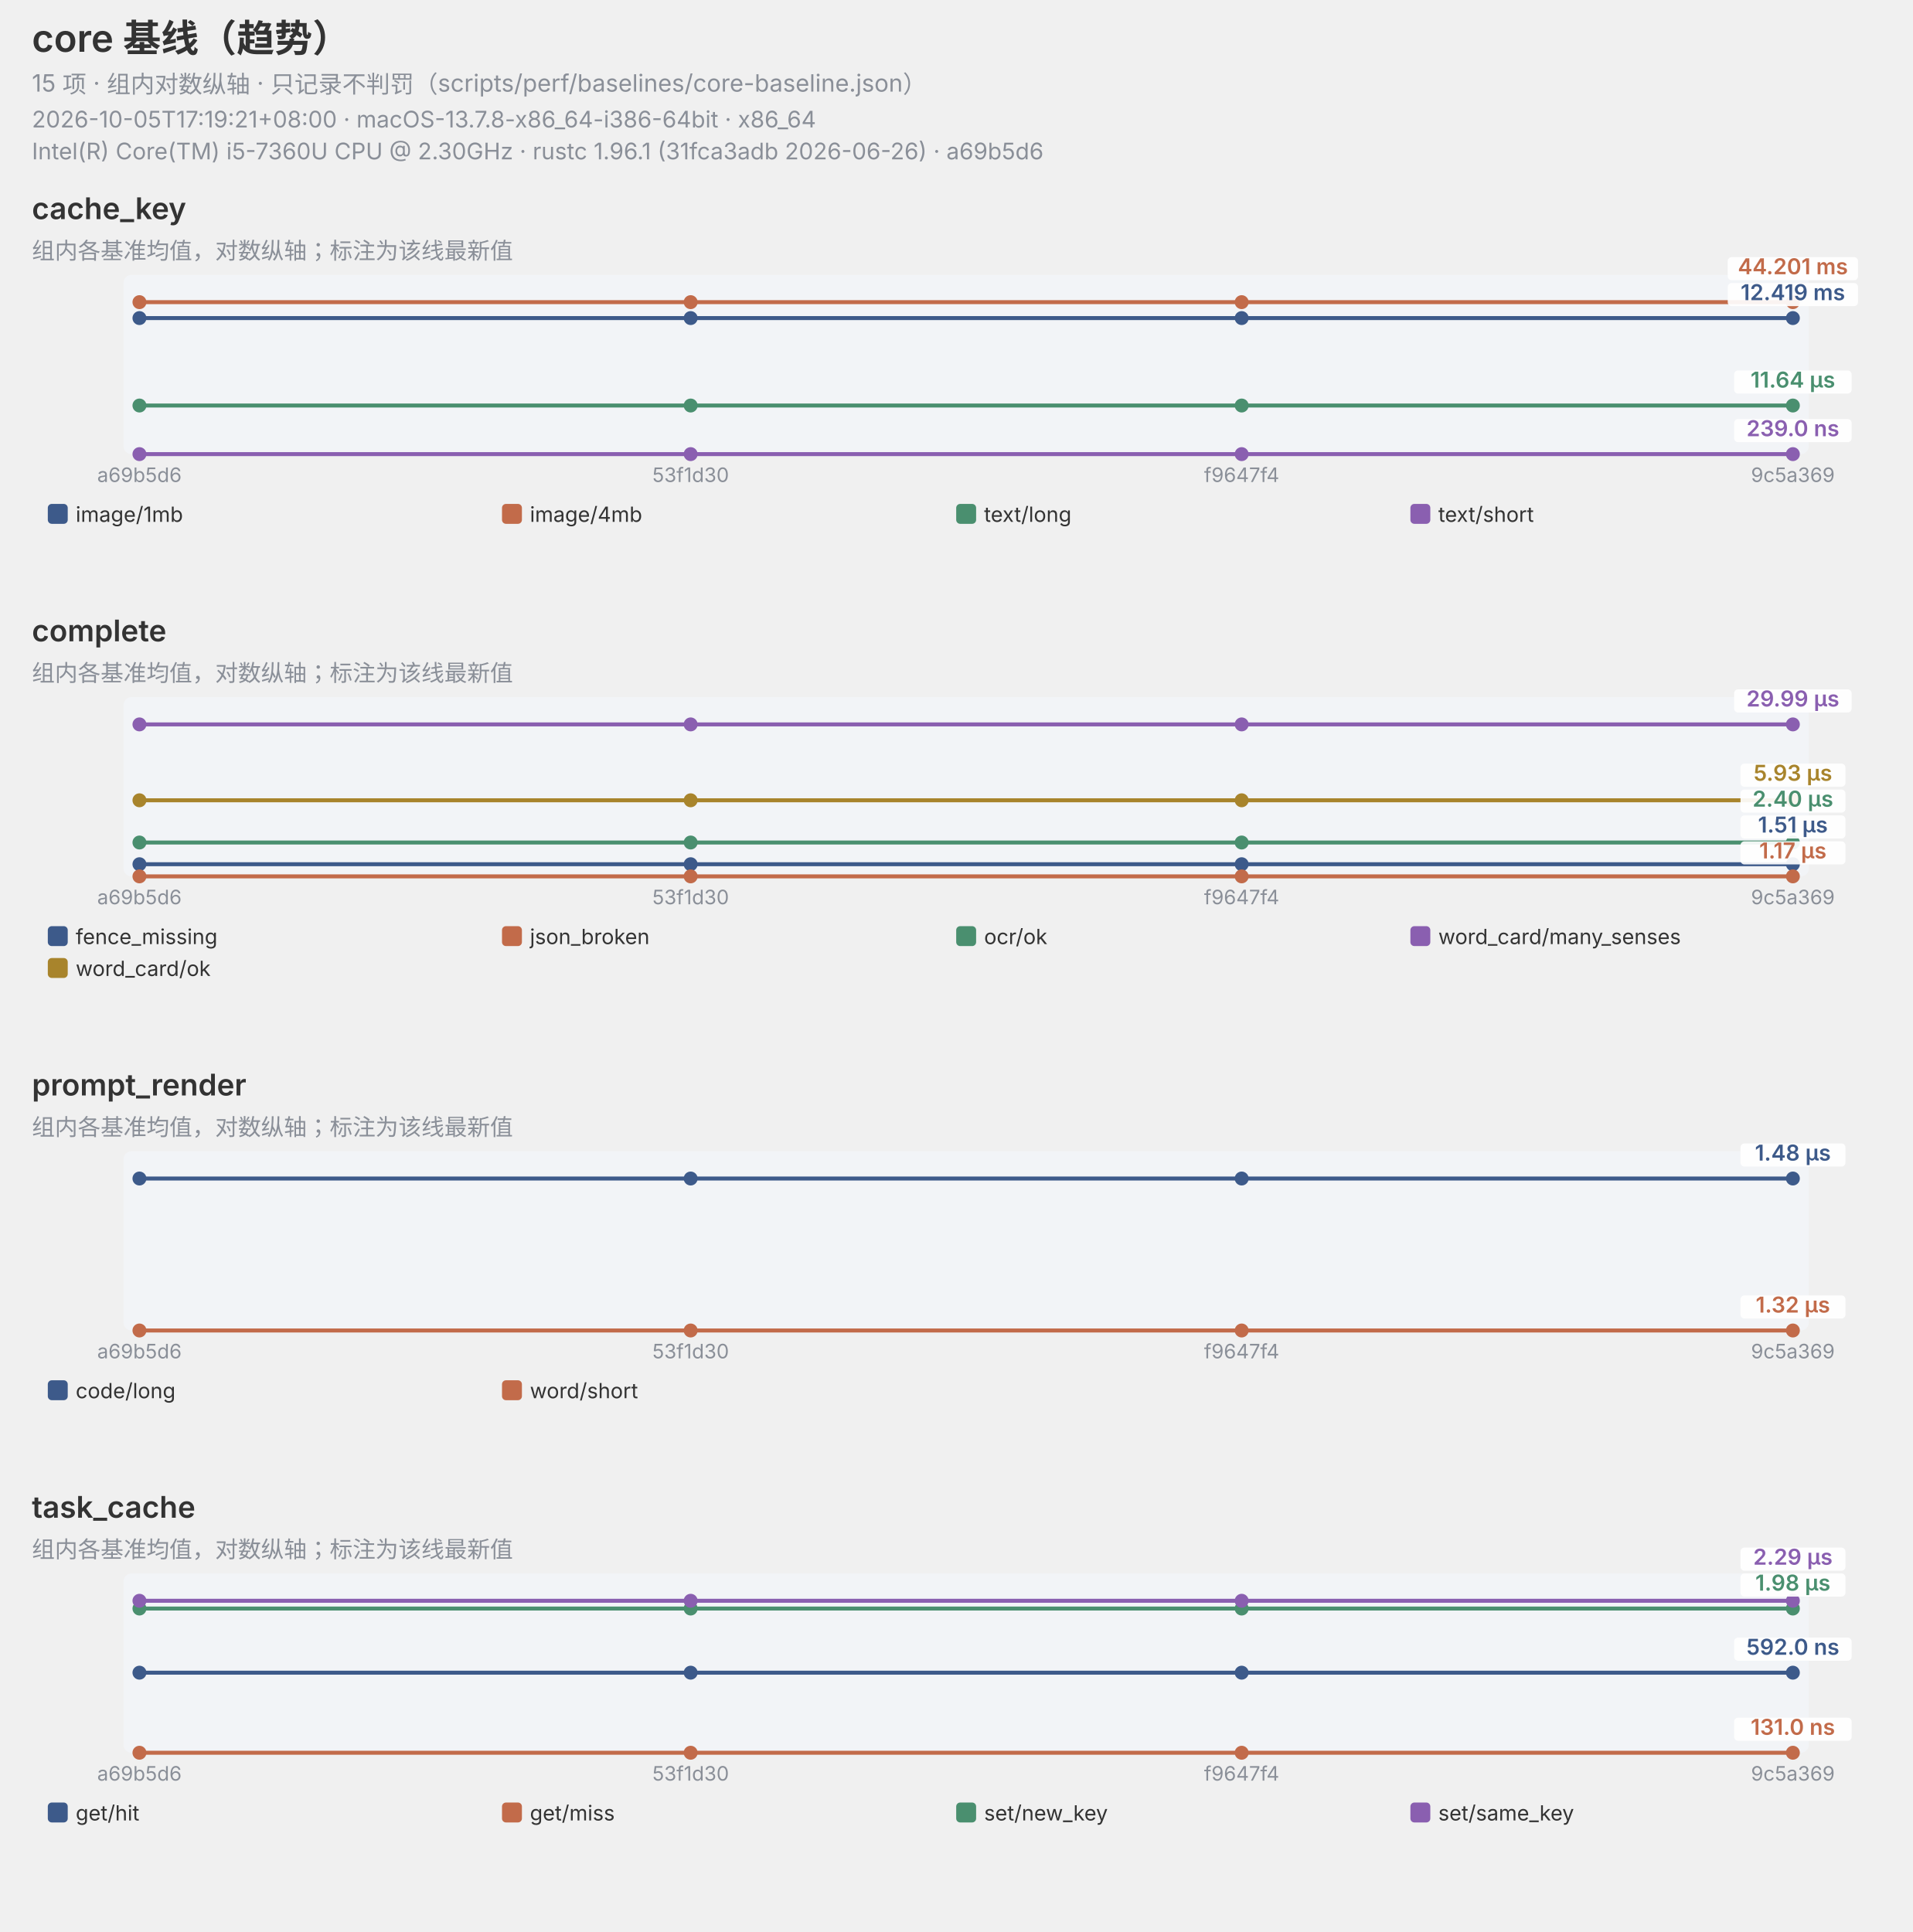
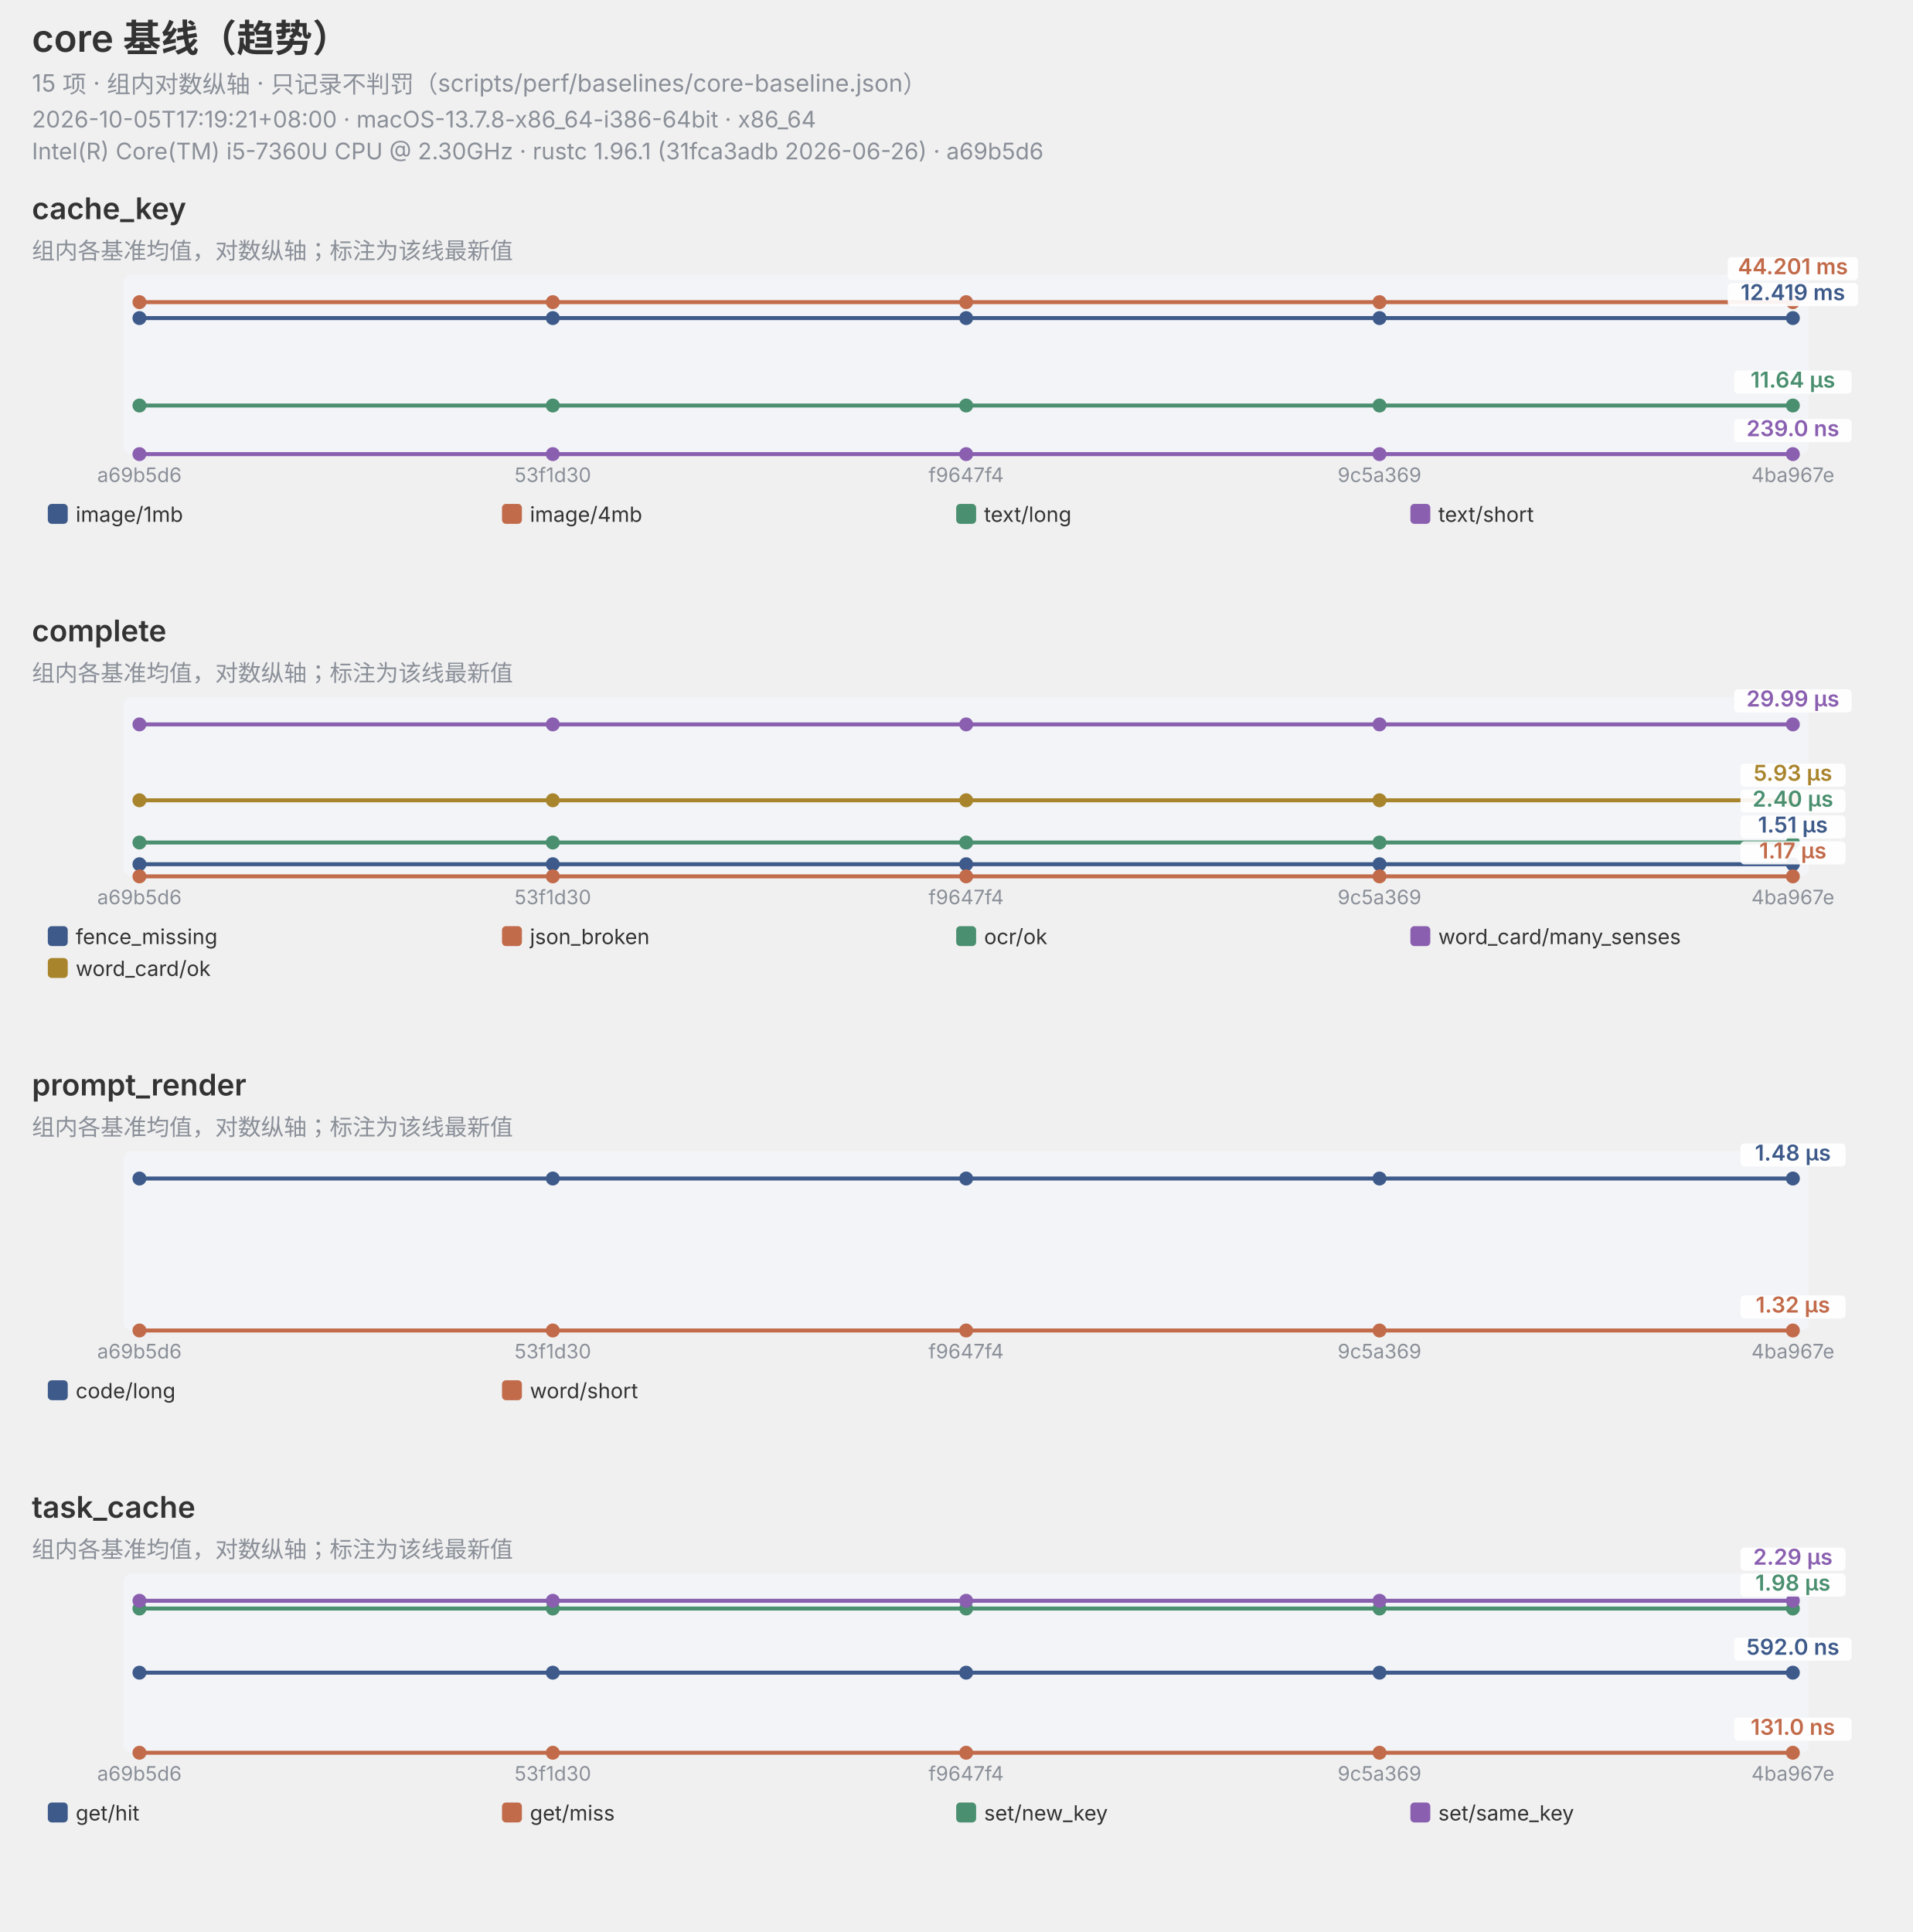
<svg xmlns="http://www.w3.org/2000/svg" width="960" height="970" viewBox="0 0 960 970" font-family="-apple-system, PingFang SC, Hiragino Sans GB, Microsoft YaHei, sans-serif">
  <text x="16.0" y="46.0" font-size="12" fill="#8a8f98" font-weight="400" text-anchor="start">15 项 · 组内对数纵轴 · 只记录不判罚（scripts/perf/baselines/core-baseline.json）</text>
  <text x="16.0" y="64.0" font-size="11.5" fill="#8a8f98" font-weight="400" text-anchor="start">2026-10-05T17:19:21+08:00 · macOS-13.7.8-x86_64-i386-64bit · x86_64</text>
  <text x="16.0" y="80.0" font-size="11.5" fill="#8a8f98" font-weight="400" text-anchor="start">Intel(R) Core(TM) i5-7360U CPU @ 2.30GHz · rustc 1.96.1 (31fca3adb 2026-06-26) · a69b5d6</text>
  <text x="16.0" y="110.0" font-size="15" fill="#333333" font-weight="600" text-anchor="start">cache_key</text>
  <text x="16.0" y="130.0" font-size="11.5" fill="#8a8f98" font-weight="400" text-anchor="start">组内各基准均值，对数纵轴；标注为该线最新值</text>
  <rect x="62.0" y="138.0" width="846.0" height="90" fill="#f2f4f7" rx="4" />
-   <polyline points="70.0,159.7 346.7,159.7 623.3,159.7 900.0,159.7" fill="none" stroke="#3d5a8a" stroke-width="2" />
+   <polyline points="70.0,159.7 277.5,159.7 485.0,159.7 692.5,159.7 900.0,159.7" fill="none" stroke="#3d5a8a" stroke-width="2" />
  <circle cx="70.0" cy="159.7" r="3.5" fill="#3d5a8a" />
-   <circle cx="346.7" cy="159.7" r="3.5" fill="#3d5a8a" />
-   <circle cx="623.3" cy="159.7" r="3.5" fill="#3d5a8a" />
+   <circle cx="277.5" cy="159.7" r="3.5" fill="#3d5a8a" />
+   <circle cx="485.0" cy="159.7" r="3.5" fill="#3d5a8a" />
+   <circle cx="692.5" cy="159.7" r="3.5" fill="#3d5a8a" />
  <circle cx="900.0" cy="159.7" r="3.5" fill="#3d5a8a" />
-   <polyline points="70.0,151.7 346.7,151.7 623.3,151.7 900.0,151.7" fill="none" stroke="#c26b4a" stroke-width="2" />
+   <polyline points="70.0,151.7 277.5,151.7 485.0,151.7 692.5,151.7 900.0,151.7" fill="none" stroke="#c26b4a" stroke-width="2" />
  <circle cx="70.0" cy="151.7" r="3.5" fill="#c26b4a" />
-   <circle cx="346.7" cy="151.7" r="3.5" fill="#c26b4a" />
-   <circle cx="623.3" cy="151.7" r="3.5" fill="#c26b4a" />
+   <circle cx="277.5" cy="151.7" r="3.5" fill="#c26b4a" />
+   <circle cx="485.0" cy="151.7" r="3.5" fill="#c26b4a" />
+   <circle cx="692.5" cy="151.7" r="3.5" fill="#c26b4a" />
  <circle cx="900.0" cy="151.7" r="3.5" fill="#c26b4a" />
-   <polyline points="70.0,203.6 346.7,203.6 623.3,203.6 900.0,203.6" fill="none" stroke="#4a8f6f" stroke-width="2" />
+   <polyline points="70.0,203.6 277.5,203.6 485.0,203.6 692.5,203.6 900.0,203.6" fill="none" stroke="#4a8f6f" stroke-width="2" />
  <circle cx="70.0" cy="203.6" r="3.5" fill="#4a8f6f" />
-   <circle cx="346.7" cy="203.6" r="3.5" fill="#4a8f6f" />
-   <circle cx="623.3" cy="203.6" r="3.5" fill="#4a8f6f" />
+   <circle cx="277.5" cy="203.6" r="3.5" fill="#4a8f6f" />
+   <circle cx="485.0" cy="203.6" r="3.5" fill="#4a8f6f" />
+   <circle cx="692.5" cy="203.6" r="3.5" fill="#4a8f6f" />
  <circle cx="900.0" cy="203.6" r="3.5" fill="#4a8f6f" />
-   <polyline points="70.0,228.0 346.7,228.0 623.3,228.0 900.0,228.0" fill="none" stroke="#8a5fb0" stroke-width="2" />
+   <polyline points="70.0,228.0 277.5,228.0 485.0,228.0 692.5,228.0 900.0,228.0" fill="none" stroke="#8a5fb0" stroke-width="2" />
  <circle cx="70.0" cy="228.0" r="3.5" fill="#8a5fb0" />
-   <circle cx="346.7" cy="228.0" r="3.5" fill="#8a5fb0" />
-   <circle cx="623.3" cy="228.0" r="3.5" fill="#8a5fb0" />
+   <circle cx="277.5" cy="228.0" r="3.5" fill="#8a5fb0" />
+   <circle cx="485.0" cy="228.0" r="3.5" fill="#8a5fb0" />
+   <circle cx="692.5" cy="228.0" r="3.5" fill="#8a5fb0" />
  <circle cx="900.0" cy="228.0" r="3.5" fill="#8a5fb0" />
  <rect x="870.5" y="210.4" width="59.0" height="11.6" fill="#ffffff" fill-opacity="0.92" rx="2" />
  <text x="900.0" y="219.0" font-size="11" fill="#8a5fb0" font-weight="600" text-anchor="middle">239.0 ns</text>
  <rect x="870.5" y="186.0" width="59.0" height="11.6" fill="#ffffff" fill-opacity="0.92" rx="2" />
  <text x="900.0" y="194.6" font-size="11" fill="#4a8f6f" font-weight="600" text-anchor="middle">11.64 µs</text>
  <rect x="867.3" y="142.1" width="65.4" height="11.6" fill="#ffffff" fill-opacity="0.92" rx="2" />
  <text x="900.0" y="150.7" font-size="11" fill="#3d5a8a" font-weight="600" text-anchor="middle">12.419 ms</text>
  <rect x="867.3" y="129.1" width="65.4" height="11.6" fill="#ffffff" fill-opacity="0.92" rx="2" />
  <text x="900.0" y="137.7" font-size="11" fill="#c26b4a" font-weight="600" text-anchor="middle">44.201 ms</text>
  <text x="70.0" y="242.0" font-size="10" fill="#8a8f98" font-weight="400" text-anchor="middle">a69b5d6</text>
-   <text x="346.7" y="242.0" font-size="10" fill="#8a8f98" font-weight="400" text-anchor="middle">53f1d30</text>
-   <text x="623.3" y="242.0" font-size="10" fill="#8a8f98" font-weight="400" text-anchor="middle">f9647f4</text>
-   <text x="900.0" y="242.0" font-size="10" fill="#8a8f98" font-weight="400" text-anchor="middle">9c5a369</text>
+   <text x="277.5" y="242.0" font-size="10" fill="#8a8f98" font-weight="400" text-anchor="middle">53f1d30</text>
+   <text x="485.0" y="242.0" font-size="10" fill="#8a8f98" font-weight="400" text-anchor="middle">f9647f4</text>
+   <text x="692.5" y="242.0" font-size="10" fill="#8a8f98" font-weight="400" text-anchor="middle">9c5a369</text>
+   <text x="900.0" y="242.0" font-size="10" fill="#8a8f98" font-weight="400" text-anchor="middle">4ba967e</text>
  <rect x="24.0" y="253.0" width="10.0" height="10" fill="#3d5a8a" rx="2" />
  <text x="38.0" y="262.0" font-size="10.5" fill="#333333" font-weight="400" text-anchor="start">image/1mb</text>
  <rect x="252.0" y="253.0" width="10.0" height="10" fill="#c26b4a" rx="2" />
  <text x="266.0" y="262.0" font-size="10.5" fill="#333333" font-weight="400" text-anchor="start">image/4mb</text>
  <rect x="480.0" y="253.0" width="10.0" height="10" fill="#4a8f6f" rx="2" />
  <text x="494.0" y="262.0" font-size="10.5" fill="#333333" font-weight="400" text-anchor="start">text/long</text>
  <rect x="708.0" y="253.0" width="10.0" height="10" fill="#8a5fb0" rx="2" />
  <text x="722.0" y="262.0" font-size="10.5" fill="#333333" font-weight="400" text-anchor="start">text/short</text>
  <text x="16.0" y="322.0" font-size="15" fill="#333333" font-weight="600" text-anchor="start">complete</text>
  <text x="16.0" y="342.0" font-size="11.5" fill="#8a8f98" font-weight="400" text-anchor="start">组内各基准均值，对数纵轴；标注为该线最新值</text>
  <rect x="62.0" y="350.0" width="846.0" height="90" fill="#f2f4f7" rx="4" />
-   <polyline points="70.0,433.9 346.7,433.9 623.3,433.9 900.0,433.9" fill="none" stroke="#3d5a8a" stroke-width="2" />
+   <polyline points="70.0,433.9 277.5,433.9 485.0,433.9 692.5,433.9 900.0,433.9" fill="none" stroke="#3d5a8a" stroke-width="2" />
  <circle cx="70.0" cy="433.9" r="3.5" fill="#3d5a8a" />
-   <circle cx="346.7" cy="433.9" r="3.5" fill="#3d5a8a" />
-   <circle cx="623.3" cy="433.9" r="3.5" fill="#3d5a8a" />
+   <circle cx="277.5" cy="433.9" r="3.5" fill="#3d5a8a" />
+   <circle cx="485.0" cy="433.9" r="3.5" fill="#3d5a8a" />
+   <circle cx="692.5" cy="433.9" r="3.5" fill="#3d5a8a" />
  <circle cx="900.0" cy="433.9" r="3.5" fill="#3d5a8a" />
-   <polyline points="70.0,440.0 346.7,440.0 623.3,440.0 900.0,440.0" fill="none" stroke="#c26b4a" stroke-width="2" />
+   <polyline points="70.0,440.0 277.5,440.0 485.0,440.0 692.5,440.0 900.0,440.0" fill="none" stroke="#c26b4a" stroke-width="2" />
  <circle cx="70.0" cy="440.0" r="3.5" fill="#c26b4a" />
-   <circle cx="346.7" cy="440.0" r="3.5" fill="#c26b4a" />
-   <circle cx="623.3" cy="440.0" r="3.5" fill="#c26b4a" />
+   <circle cx="277.5" cy="440.0" r="3.5" fill="#c26b4a" />
+   <circle cx="485.0" cy="440.0" r="3.5" fill="#c26b4a" />
+   <circle cx="692.5" cy="440.0" r="3.5" fill="#c26b4a" />
  <circle cx="900.0" cy="440.0" r="3.5" fill="#c26b4a" />
-   <polyline points="70.0,423.0 346.7,423.0 623.3,423.0 900.0,423.0" fill="none" stroke="#4a8f6f" stroke-width="2" />
+   <polyline points="70.0,423.0 277.5,423.0 485.0,423.0 692.5,423.0 900.0,423.0" fill="none" stroke="#4a8f6f" stroke-width="2" />
  <circle cx="70.0" cy="423.0" r="3.5" fill="#4a8f6f" />
-   <circle cx="346.7" cy="423.0" r="3.5" fill="#4a8f6f" />
-   <circle cx="623.3" cy="423.0" r="3.5" fill="#4a8f6f" />
+   <circle cx="277.5" cy="423.0" r="3.5" fill="#4a8f6f" />
+   <circle cx="485.0" cy="423.0" r="3.5" fill="#4a8f6f" />
+   <circle cx="692.5" cy="423.0" r="3.5" fill="#4a8f6f" />
  <circle cx="900.0" cy="423.0" r="3.5" fill="#4a8f6f" />
-   <polyline points="70.0,363.7 346.7,363.7 623.3,363.7 900.0,363.7" fill="none" stroke="#8a5fb0" stroke-width="2" />
+   <polyline points="70.0,363.7 277.5,363.7 485.0,363.7 692.5,363.7 900.0,363.7" fill="none" stroke="#8a5fb0" stroke-width="2" />
  <circle cx="70.0" cy="363.7" r="3.5" fill="#8a5fb0" />
-   <circle cx="346.7" cy="363.7" r="3.5" fill="#8a5fb0" />
-   <circle cx="623.3" cy="363.7" r="3.5" fill="#8a5fb0" />
+   <circle cx="277.5" cy="363.7" r="3.5" fill="#8a5fb0" />
+   <circle cx="485.0" cy="363.7" r="3.5" fill="#8a5fb0" />
+   <circle cx="692.5" cy="363.7" r="3.5" fill="#8a5fb0" />
  <circle cx="900.0" cy="363.7" r="3.5" fill="#8a5fb0" />
-   <polyline points="70.0,401.8 346.7,401.8 623.3,401.8 900.0,401.8" fill="none" stroke="#a8842c" stroke-width="2" />
+   <polyline points="70.0,401.8 277.5,401.8 485.0,401.8 692.5,401.8 900.0,401.8" fill="none" stroke="#a8842c" stroke-width="2" />
  <circle cx="70.0" cy="401.8" r="3.5" fill="#a8842c" />
-   <circle cx="346.7" cy="401.8" r="3.5" fill="#a8842c" />
-   <circle cx="623.3" cy="401.8" r="3.5" fill="#a8842c" />
+   <circle cx="277.5" cy="401.8" r="3.5" fill="#a8842c" />
+   <circle cx="485.0" cy="401.8" r="3.5" fill="#a8842c" />
+   <circle cx="692.5" cy="401.8" r="3.5" fill="#a8842c" />
  <circle cx="900.0" cy="401.8" r="3.5" fill="#a8842c" />
  <rect x="873.7" y="422.4" width="52.7" height="11.6" fill="#ffffff" fill-opacity="0.92" rx="2" />
  <text x="900.0" y="431.0" font-size="11" fill="#c26b4a" font-weight="600" text-anchor="middle">1.17 µs</text>
  <rect x="873.7" y="409.4" width="52.7" height="11.6" fill="#ffffff" fill-opacity="0.92" rx="2" />
  <text x="900.0" y="418.0" font-size="11" fill="#3d5a8a" font-weight="600" text-anchor="middle">1.51 µs</text>
  <rect x="873.7" y="396.4" width="52.7" height="11.6" fill="#ffffff" fill-opacity="0.92" rx="2" />
  <text x="900.0" y="405.0" font-size="11" fill="#4a8f6f" font-weight="600" text-anchor="middle">2.40 µs</text>
  <rect x="873.7" y="383.4" width="52.7" height="11.6" fill="#ffffff" fill-opacity="0.92" rx="2" />
  <text x="900.0" y="392.0" font-size="11" fill="#a8842c" font-weight="600" text-anchor="middle">5.93 µs</text>
  <rect x="870.5" y="346.1" width="59.0" height="11.6" fill="#ffffff" fill-opacity="0.92" rx="2" />
  <text x="900.0" y="354.7" font-size="11" fill="#8a5fb0" font-weight="600" text-anchor="middle">29.99 µs</text>
  <text x="70.0" y="454.0" font-size="10" fill="#8a8f98" font-weight="400" text-anchor="middle">a69b5d6</text>
-   <text x="346.7" y="454.0" font-size="10" fill="#8a8f98" font-weight="400" text-anchor="middle">53f1d30</text>
-   <text x="623.3" y="454.0" font-size="10" fill="#8a8f98" font-weight="400" text-anchor="middle">f9647f4</text>
-   <text x="900.0" y="454.0" font-size="10" fill="#8a8f98" font-weight="400" text-anchor="middle">9c5a369</text>
+   <text x="277.5" y="454.0" font-size="10" fill="#8a8f98" font-weight="400" text-anchor="middle">53f1d30</text>
+   <text x="485.0" y="454.0" font-size="10" fill="#8a8f98" font-weight="400" text-anchor="middle">f9647f4</text>
+   <text x="692.5" y="454.0" font-size="10" fill="#8a8f98" font-weight="400" text-anchor="middle">9c5a369</text>
+   <text x="900.0" y="454.0" font-size="10" fill="#8a8f98" font-weight="400" text-anchor="middle">4ba967e</text>
  <rect x="24.0" y="465.0" width="10.0" height="10" fill="#3d5a8a" rx="2" />
  <text x="38.0" y="474.0" font-size="10.5" fill="#333333" font-weight="400" text-anchor="start">fence_missing</text>
  <rect x="252.0" y="465.0" width="10.0" height="10" fill="#c26b4a" rx="2" />
  <text x="266.0" y="474.0" font-size="10.5" fill="#333333" font-weight="400" text-anchor="start">json_broken</text>
  <rect x="480.0" y="465.0" width="10.0" height="10" fill="#4a8f6f" rx="2" />
  <text x="494.0" y="474.0" font-size="10.5" fill="#333333" font-weight="400" text-anchor="start">ocr/ok</text>
  <rect x="708.0" y="465.0" width="10.0" height="10" fill="#8a5fb0" rx="2" />
  <text x="722.0" y="474.0" font-size="10.5" fill="#333333" font-weight="400" text-anchor="start">word_card/many_senses</text>
  <rect x="24.0" y="481.0" width="10.0" height="10" fill="#a8842c" rx="2" />
  <text x="38.0" y="490.0" font-size="10.5" fill="#333333" font-weight="400" text-anchor="start">word_card/ok</text>
  <text x="16.0" y="550.0" font-size="15" fill="#333333" font-weight="600" text-anchor="start">prompt_render</text>
  <text x="16.0" y="570.0" font-size="11.5" fill="#8a8f98" font-weight="400" text-anchor="start">组内各基准均值，对数纵轴；标注为该线最新值</text>
  <rect x="62.0" y="578.0" width="846.0" height="90" fill="#f2f4f7" rx="4" />
-   <polyline points="70.0,591.7 346.7,591.7 623.3,591.7 900.0,591.7" fill="none" stroke="#3d5a8a" stroke-width="2" />
+   <polyline points="70.0,591.7 277.5,591.7 485.0,591.7 692.5,591.7 900.0,591.7" fill="none" stroke="#3d5a8a" stroke-width="2" />
  <circle cx="70.0" cy="591.7" r="3.5" fill="#3d5a8a" />
-   <circle cx="346.7" cy="591.7" r="3.5" fill="#3d5a8a" />
-   <circle cx="623.3" cy="591.7" r="3.5" fill="#3d5a8a" />
+   <circle cx="277.5" cy="591.7" r="3.5" fill="#3d5a8a" />
+   <circle cx="485.0" cy="591.7" r="3.5" fill="#3d5a8a" />
+   <circle cx="692.5" cy="591.7" r="3.5" fill="#3d5a8a" />
  <circle cx="900.0" cy="591.7" r="3.5" fill="#3d5a8a" />
-   <polyline points="70.0,668.0 346.7,668.0 623.3,668.0 900.0,668.0" fill="none" stroke="#c26b4a" stroke-width="2" />
+   <polyline points="70.0,668.0 277.5,668.0 485.0,668.0 692.5,668.0 900.0,668.0" fill="none" stroke="#c26b4a" stroke-width="2" />
  <circle cx="70.0" cy="668.0" r="3.5" fill="#c26b4a" />
-   <circle cx="346.7" cy="668.0" r="3.5" fill="#c26b4a" />
-   <circle cx="623.3" cy="668.0" r="3.5" fill="#c26b4a" />
+   <circle cx="277.5" cy="668.0" r="3.5" fill="#c26b4a" />
+   <circle cx="485.0" cy="668.0" r="3.5" fill="#c26b4a" />
+   <circle cx="692.5" cy="668.0" r="3.5" fill="#c26b4a" />
  <circle cx="900.0" cy="668.0" r="3.5" fill="#c26b4a" />
  <rect x="873.7" y="650.4" width="52.7" height="11.6" fill="#ffffff" fill-opacity="0.92" rx="2" />
  <text x="900.0" y="659.0" font-size="11" fill="#c26b4a" font-weight="600" text-anchor="middle">1.32 µs</text>
  <rect x="873.7" y="574.1" width="52.7" height="11.6" fill="#ffffff" fill-opacity="0.92" rx="2" />
  <text x="900.0" y="582.7" font-size="11" fill="#3d5a8a" font-weight="600" text-anchor="middle">1.48 µs</text>
  <text x="70.0" y="682.0" font-size="10" fill="#8a8f98" font-weight="400" text-anchor="middle">a69b5d6</text>
-   <text x="346.7" y="682.0" font-size="10" fill="#8a8f98" font-weight="400" text-anchor="middle">53f1d30</text>
-   <text x="623.3" y="682.0" font-size="10" fill="#8a8f98" font-weight="400" text-anchor="middle">f9647f4</text>
-   <text x="900.0" y="682.0" font-size="10" fill="#8a8f98" font-weight="400" text-anchor="middle">9c5a369</text>
+   <text x="277.5" y="682.0" font-size="10" fill="#8a8f98" font-weight="400" text-anchor="middle">53f1d30</text>
+   <text x="485.0" y="682.0" font-size="10" fill="#8a8f98" font-weight="400" text-anchor="middle">f9647f4</text>
+   <text x="692.5" y="682.0" font-size="10" fill="#8a8f98" font-weight="400" text-anchor="middle">9c5a369</text>
+   <text x="900.0" y="682.0" font-size="10" fill="#8a8f98" font-weight="400" text-anchor="middle">4ba967e</text>
  <rect x="24.0" y="693.0" width="10.0" height="10" fill="#3d5a8a" rx="2" />
  <text x="38.0" y="702.0" font-size="10.5" fill="#333333" font-weight="400" text-anchor="start">code/long</text>
  <rect x="252.0" y="693.0" width="10.0" height="10" fill="#c26b4a" rx="2" />
  <text x="266.0" y="702.0" font-size="10.5" fill="#333333" font-weight="400" text-anchor="start">word/short</text>
  <text x="16.0" y="762.0" font-size="15" fill="#333333" font-weight="600" text-anchor="start">task_cache</text>
  <text x="16.0" y="782.0" font-size="11.5" fill="#8a8f98" font-weight="400" text-anchor="start">组内各基准均值，对数纵轴；标注为该线最新值</text>
  <rect x="62.0" y="790.0" width="846.0" height="90" fill="#f2f4f7" rx="4" />
-   <polyline points="70.0,839.8 346.7,839.8 623.3,839.8 900.0,839.8" fill="none" stroke="#3d5a8a" stroke-width="2" />
+   <polyline points="70.0,839.8 277.5,839.8 485.0,839.8 692.5,839.8 900.0,839.8" fill="none" stroke="#3d5a8a" stroke-width="2" />
  <circle cx="70.0" cy="839.8" r="3.5" fill="#3d5a8a" />
-   <circle cx="346.7" cy="839.8" r="3.5" fill="#3d5a8a" />
-   <circle cx="623.3" cy="839.8" r="3.5" fill="#3d5a8a" />
+   <circle cx="277.5" cy="839.8" r="3.5" fill="#3d5a8a" />
+   <circle cx="485.0" cy="839.8" r="3.5" fill="#3d5a8a" />
+   <circle cx="692.5" cy="839.8" r="3.5" fill="#3d5a8a" />
  <circle cx="900.0" cy="839.8" r="3.5" fill="#3d5a8a" />
-   <polyline points="70.0,880.0 346.7,880.0 623.3,880.0 900.0,880.0" fill="none" stroke="#c26b4a" stroke-width="2" />
+   <polyline points="70.0,880.0 277.5,880.0 485.0,880.0 692.5,880.0 900.0,880.0" fill="none" stroke="#c26b4a" stroke-width="2" />
  <circle cx="70.0" cy="880.0" r="3.5" fill="#c26b4a" />
-   <circle cx="346.7" cy="880.0" r="3.5" fill="#c26b4a" />
-   <circle cx="623.3" cy="880.0" r="3.5" fill="#c26b4a" />
+   <circle cx="277.5" cy="880.0" r="3.5" fill="#c26b4a" />
+   <circle cx="485.0" cy="880.0" r="3.5" fill="#c26b4a" />
+   <circle cx="692.5" cy="880.0" r="3.5" fill="#c26b4a" />
  <circle cx="900.0" cy="880.0" r="3.5" fill="#c26b4a" />
-   <polyline points="70.0,807.6 346.7,807.6 623.3,807.6 900.0,807.6" fill="none" stroke="#4a8f6f" stroke-width="2" />
+   <polyline points="70.0,807.6 277.5,807.6 485.0,807.6 692.5,807.6 900.0,807.6" fill="none" stroke="#4a8f6f" stroke-width="2" />
  <circle cx="70.0" cy="807.6" r="3.5" fill="#4a8f6f" />
-   <circle cx="346.7" cy="807.6" r="3.5" fill="#4a8f6f" />
-   <circle cx="623.3" cy="807.6" r="3.5" fill="#4a8f6f" />
+   <circle cx="277.5" cy="807.6" r="3.5" fill="#4a8f6f" />
+   <circle cx="485.0" cy="807.6" r="3.5" fill="#4a8f6f" />
+   <circle cx="692.5" cy="807.6" r="3.5" fill="#4a8f6f" />
  <circle cx="900.0" cy="807.6" r="3.5" fill="#4a8f6f" />
-   <polyline points="70.0,803.7 346.7,803.7 623.3,803.7 900.0,803.7" fill="none" stroke="#8a5fb0" stroke-width="2" />
+   <polyline points="70.0,803.7 277.5,803.7 485.0,803.7 692.5,803.7 900.0,803.7" fill="none" stroke="#8a5fb0" stroke-width="2" />
  <circle cx="70.0" cy="803.7" r="3.5" fill="#8a5fb0" />
-   <circle cx="346.7" cy="803.7" r="3.5" fill="#8a5fb0" />
-   <circle cx="623.3" cy="803.7" r="3.5" fill="#8a5fb0" />
+   <circle cx="277.5" cy="803.7" r="3.5" fill="#8a5fb0" />
+   <circle cx="485.0" cy="803.7" r="3.5" fill="#8a5fb0" />
+   <circle cx="692.5" cy="803.7" r="3.5" fill="#8a5fb0" />
  <circle cx="900.0" cy="803.7" r="3.5" fill="#8a5fb0" />
  <rect x="870.5" y="862.4" width="59.0" height="11.6" fill="#ffffff" fill-opacity="0.92" rx="2" />
  <text x="900.0" y="871.0" font-size="11" fill="#c26b4a" font-weight="600" text-anchor="middle">131.0 ns</text>
  <rect x="870.5" y="822.2" width="59.0" height="11.6" fill="#ffffff" fill-opacity="0.92" rx="2" />
  <text x="900.0" y="830.8" font-size="11" fill="#3d5a8a" font-weight="600" text-anchor="middle">592.0 ns</text>
  <rect x="873.7" y="790.0" width="52.7" height="11.6" fill="#ffffff" fill-opacity="0.92" rx="2" />
  <text x="900.0" y="798.6" font-size="11" fill="#4a8f6f" font-weight="600" text-anchor="middle">1.98 µs</text>
  <rect x="873.7" y="777.0" width="52.7" height="11.6" fill="#ffffff" fill-opacity="0.92" rx="2" />
  <text x="900.0" y="785.6" font-size="11" fill="#8a5fb0" font-weight="600" text-anchor="middle">2.29 µs</text>
  <text x="70.0" y="894.0" font-size="10" fill="#8a8f98" font-weight="400" text-anchor="middle">a69b5d6</text>
-   <text x="346.7" y="894.0" font-size="10" fill="#8a8f98" font-weight="400" text-anchor="middle">53f1d30</text>
-   <text x="623.3" y="894.0" font-size="10" fill="#8a8f98" font-weight="400" text-anchor="middle">f9647f4</text>
-   <text x="900.0" y="894.0" font-size="10" fill="#8a8f98" font-weight="400" text-anchor="middle">9c5a369</text>
+   <text x="277.5" y="894.0" font-size="10" fill="#8a8f98" font-weight="400" text-anchor="middle">53f1d30</text>
+   <text x="485.0" y="894.0" font-size="10" fill="#8a8f98" font-weight="400" text-anchor="middle">f9647f4</text>
+   <text x="692.5" y="894.0" font-size="10" fill="#8a8f98" font-weight="400" text-anchor="middle">9c5a369</text>
+   <text x="900.0" y="894.0" font-size="10" fill="#8a8f98" font-weight="400" text-anchor="middle">4ba967e</text>
  <rect x="24.0" y="905.0" width="10.0" height="10" fill="#3d5a8a" rx="2" />
  <text x="38.0" y="914.0" font-size="10.5" fill="#333333" font-weight="400" text-anchor="start">get/hit</text>
  <rect x="252.0" y="905.0" width="10.0" height="10" fill="#c26b4a" rx="2" />
  <text x="266.0" y="914.0" font-size="10.5" fill="#333333" font-weight="400" text-anchor="start">get/miss</text>
  <rect x="480.0" y="905.0" width="10.0" height="10" fill="#4a8f6f" rx="2" />
  <text x="494.0" y="914.0" font-size="10.5" fill="#333333" font-weight="400" text-anchor="start">set/new_key</text>
  <rect x="708.0" y="905.0" width="10.0" height="10" fill="#8a5fb0" rx="2" />
  <text x="722.0" y="914.0" font-size="10.5" fill="#333333" font-weight="400" text-anchor="start">set/same_key</text>
  <text x="16.0" y="26.0" font-size="19" fill="#333333" font-weight="600" text-anchor="start">core 基线（趋势）</text>
</svg>
